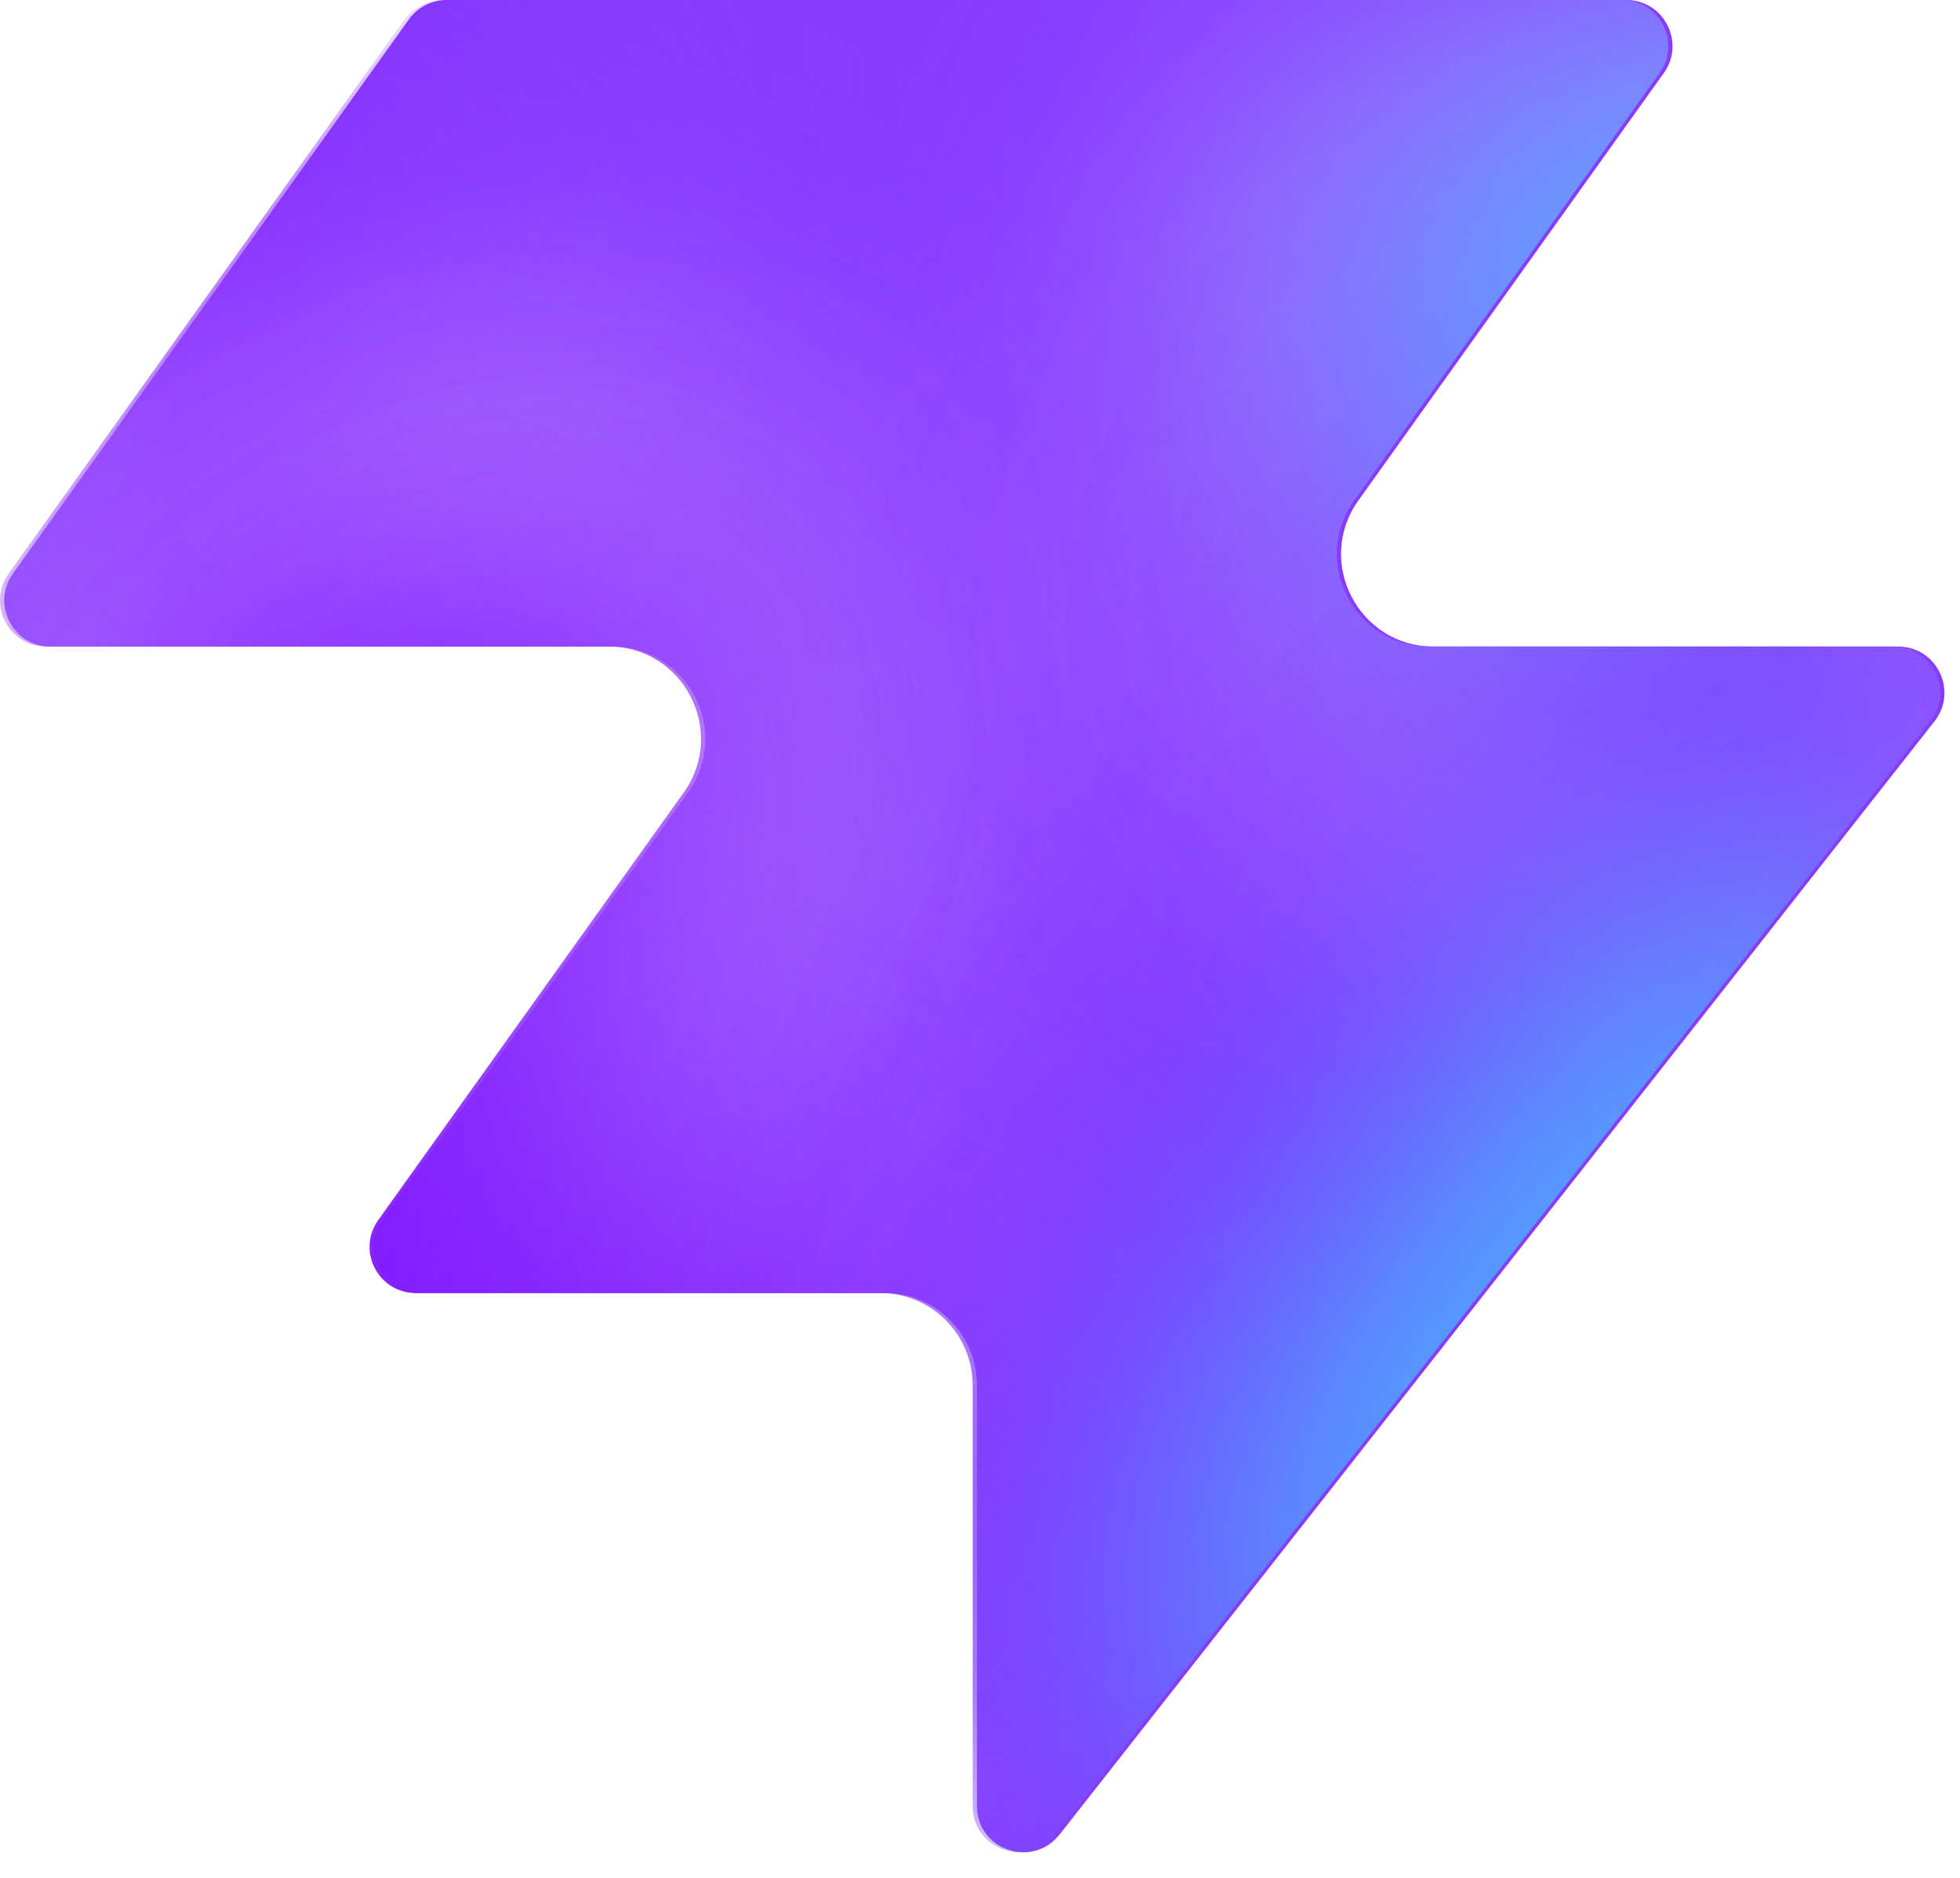
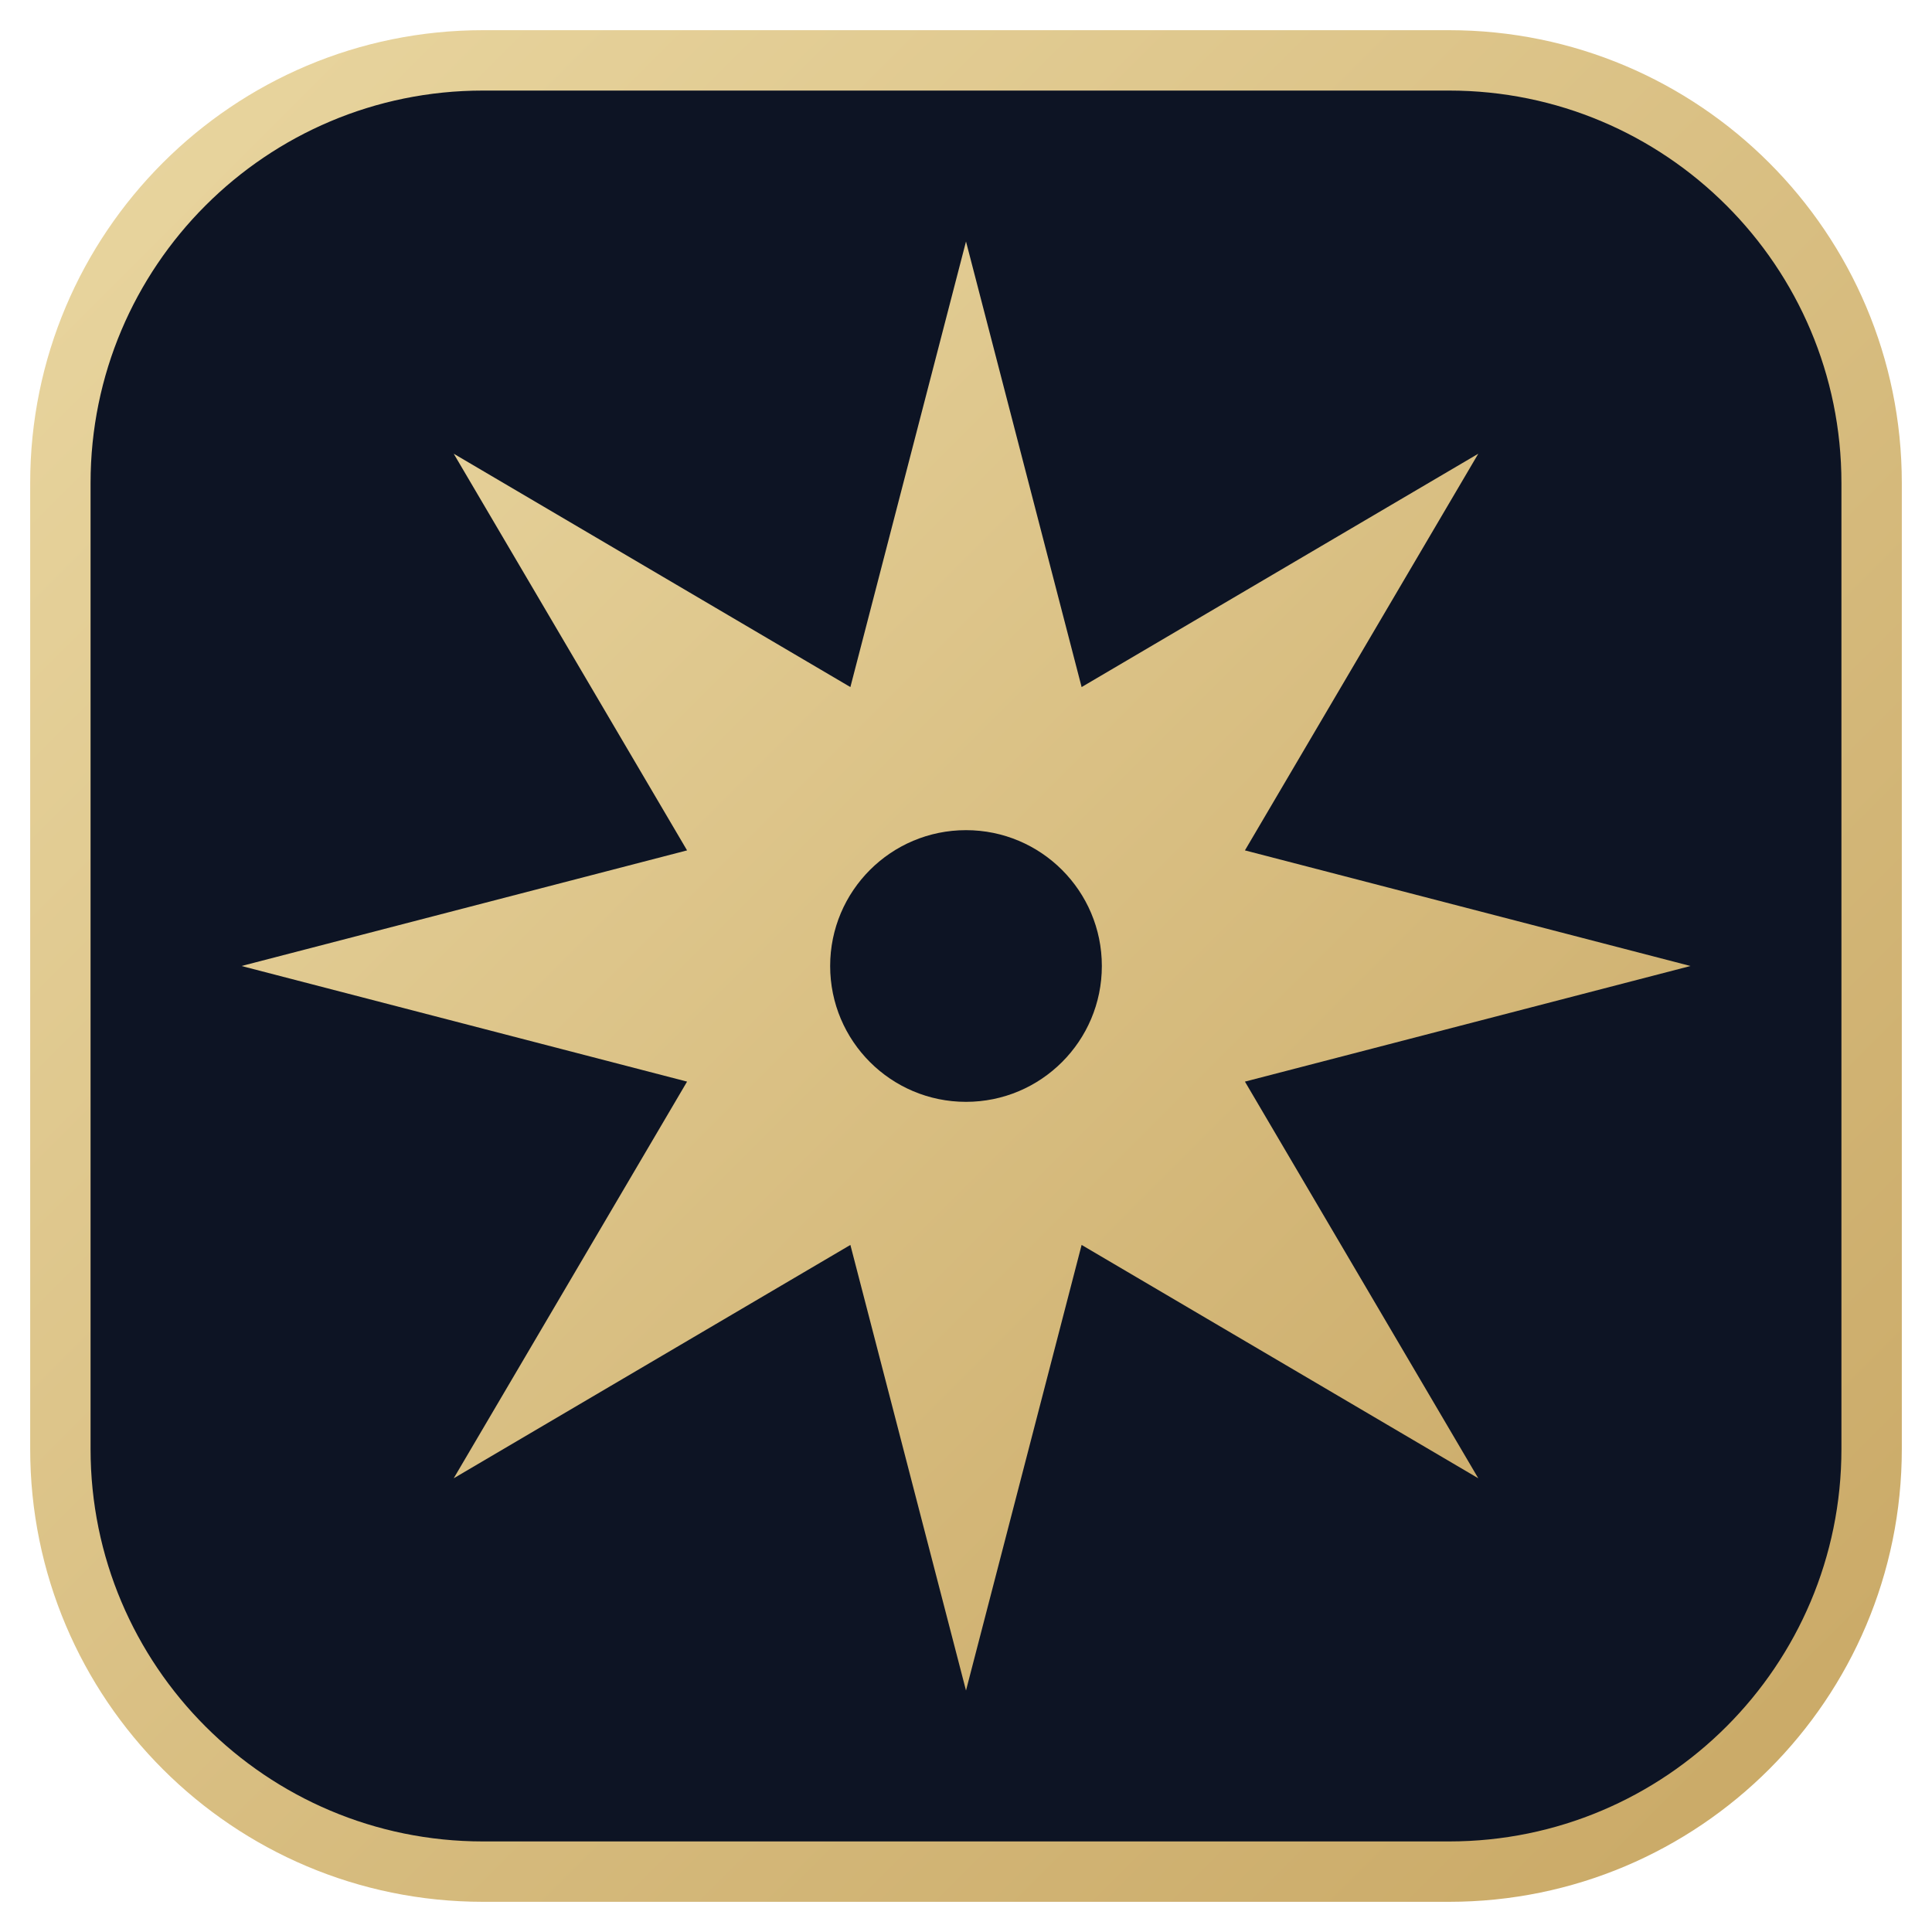
- <svg xmlns="http://www.w3.org/2000/svg" width="48" height="46" fill="none" viewBox="0 0 48 46">
-   <path fill="#863bff" d="M25.946 44.938c-.664.845-2.021.375-2.021-.698V33.937a2.26 2.26 0 0 0-2.262-2.262H10.287c-.92 0-1.456-1.04-.92-1.788l7.48-10.471c1.07-1.497 0-3.578-1.842-3.578H1.237c-.92 0-1.456-1.04-.92-1.788L10.013.474c.214-.297.556-.474.92-.474h28.894c.92 0 1.456 1.04.92 1.788l-7.48 10.471c-1.07 1.498 0 3.579 1.842 3.579h11.377c.943 0 1.473 1.088.89 1.83L25.947 44.94z" style="fill:#863bff;fill:color(display-p3 .525 .23 1);fill-opacity:1" />
-   <mask id="a" width="48" height="46" x="0" y="0" maskUnits="userSpaceOnUse" style="mask-type:alpha">
-     <path fill="#000" d="M25.842 44.938c-.664.844-2.021.375-2.021-.698V33.937a2.26 2.26 0 0 0-2.262-2.262H10.183c-.92 0-1.456-1.04-.92-1.788l7.48-10.471c1.07-1.498 0-3.579-1.842-3.579H1.133c-.92 0-1.456-1.04-.92-1.787L9.91.473c.214-.297.556-.474.92-.474h28.894c.92 0 1.456 1.04.92 1.788l-7.48 10.471c-1.07 1.498 0 3.578 1.842 3.578h11.377c.943 0 1.473 1.088.89 1.832L25.843 44.94z" style="fill:#000;fill-opacity:1" />
-   </mask>
-   <g mask="url(#a)">
-     <g filter="url(#b)">
-       <ellipse cx="5.508" cy="14.704" fill="#ede6ff" rx="5.508" ry="14.704" style="fill:#ede6ff;fill:color(display-p3 .927 .903 1);fill-opacity:1" transform="matrix(.00324 1 1 -.00324 -4.47 31.516)" />
-     </g>
-     <g filter="url(#c)">
-       <ellipse cx="10.399" cy="29.851" fill="#ede6ff" rx="10.399" ry="29.851" style="fill:#ede6ff;fill:color(display-p3 .927 .903 1);fill-opacity:1" transform="matrix(.00324 1 1 -.00324 -39.328 7.883)" />
-     </g>
-     <g filter="url(#d)">
-       <ellipse cx="5.508" cy="30.487" fill="#7e14ff" rx="5.508" ry="30.487" style="fill:#7e14ff;fill:color(display-p3 .492 .077 1);fill-opacity:1" transform="rotate(89.814 -25.913 -14.639)scale(1 -1)" />
-     </g>
-     <g filter="url(#e)">
-       <ellipse cx="5.508" cy="30.599" fill="#7e14ff" rx="5.508" ry="30.599" style="fill:#7e14ff;fill:color(display-p3 .492 .077 1);fill-opacity:1" transform="rotate(89.814 -32.644 -3.334)scale(1 -1)" />
-     </g>
-     <g filter="url(#f)">
-       <ellipse cx="5.508" cy="30.599" fill="#7e14ff" rx="5.508" ry="30.599" style="fill:#7e14ff;fill:color(display-p3 .492 .077 1);fill-opacity:1" transform="matrix(.00324 1 1 -.00324 -34.34 30.47)" />
-     </g>
-     <g filter="url(#g)">
-       <ellipse cx="14.072" cy="22.078" fill="#ede6ff" rx="14.072" ry="22.078" style="fill:#ede6ff;fill:color(display-p3 .927 .903 1);fill-opacity:1" transform="rotate(93.35 24.506 48.493)scale(-1 1)" />
-     </g>
-     <g filter="url(#h)">
-       <ellipse cx="3.47" cy="21.501" fill="#7e14ff" rx="3.47" ry="21.501" style="fill:#7e14ff;fill:color(display-p3 .492 .077 1);fill-opacity:1" transform="rotate(89.009 28.708 47.59)scale(-1 1)" />
-     </g>
-     <g filter="url(#i)">
-       <ellipse cx="3.47" cy="21.501" fill="#7e14ff" rx="3.47" ry="21.501" style="fill:#7e14ff;fill:color(display-p3 .492 .077 1);fill-opacity:1" transform="rotate(89.009 28.708 47.59)scale(-1 1)" />
-     </g>
-     <g filter="url(#j)">
-       <ellipse cx=".387" cy="8.972" fill="#7e14ff" rx="4.407" ry="29.108" style="fill:#7e14ff;fill:color(display-p3 .492 .077 1);fill-opacity:1" transform="rotate(39.51 .387 8.972)" />
-     </g>
-     <g filter="url(#k)">
-       <ellipse cx="47.523" cy="-6.092" fill="#7e14ff" rx="4.407" ry="29.108" style="fill:#7e14ff;fill:color(display-p3 .492 .077 1);fill-opacity:1" transform="rotate(37.892 47.523 -6.092)" />
-     </g>
-     <g filter="url(#l)">
-       <ellipse cx="41.412" cy="6.333" fill="#47bfff" rx="5.971" ry="9.665" style="fill:#47bfff;fill:color(display-p3 .28 .748 1);fill-opacity:1" transform="rotate(37.892 41.412 6.333)" />
-     </g>
-     <g filter="url(#m)">
-       <ellipse cx="-1.879" cy="38.332" fill="#7e14ff" rx="4.407" ry="29.108" style="fill:#7e14ff;fill:color(display-p3 .492 .077 1);fill-opacity:1" transform="rotate(37.892 -1.88 38.332)" />
-     </g>
-     <g filter="url(#n)">
-       <ellipse cx="-1.879" cy="38.332" fill="#7e14ff" rx="4.407" ry="29.108" style="fill:#7e14ff;fill:color(display-p3 .492 .077 1);fill-opacity:1" transform="rotate(37.892 -1.88 38.332)" />
-     </g>
-     <g filter="url(#o)">
-       <ellipse cx="35.651" cy="29.907" fill="#7e14ff" rx="4.407" ry="29.108" style="fill:#7e14ff;fill:color(display-p3 .492 .077 1);fill-opacity:1" transform="rotate(37.892 35.651 29.907)" />
-     </g>
-     <g filter="url(#p)">
-       <ellipse cx="38.418" cy="32.4" fill="#47bfff" rx="5.971" ry="15.297" style="fill:#47bfff;fill:color(display-p3 .28 .748 1);fill-opacity:1" transform="rotate(37.892 38.418 32.4)" />
-     </g>
-   </g>
+ <svg xmlns="http://www.w3.org/2000/svg" width="64" height="64" viewBox="0 0 64 64">
  <defs>
-     <filter id="b" width="60.045" height="41.654" x="-19.77" y="16.149" color-interpolation-filters="sRGB" filterUnits="userSpaceOnUse">
-       <feFlood flood-opacity="0" result="BackgroundImageFix" />
-       <feBlend in="SourceGraphic" in2="BackgroundImageFix" result="shape" />
-       <feGaussianBlur result="effect1_foregroundBlur_2002_17158" stdDeviation="7.659" />
-     </filter>
-     <filter id="c" width="90.34" height="51.437" x="-54.613" y="-7.533" color-interpolation-filters="sRGB" filterUnits="userSpaceOnUse">
-       <feFlood flood-opacity="0" result="BackgroundImageFix" />
-       <feBlend in="SourceGraphic" in2="BackgroundImageFix" result="shape" />
-       <feGaussianBlur result="effect1_foregroundBlur_2002_17158" stdDeviation="7.659" />
-     </filter>
-     <filter id="d" width="79.355" height="29.4" x="-49.64" y="2.03" color-interpolation-filters="sRGB" filterUnits="userSpaceOnUse">
-       <feFlood flood-opacity="0" result="BackgroundImageFix" />
-       <feBlend in="SourceGraphic" in2="BackgroundImageFix" result="shape" />
-       <feGaussianBlur result="effect1_foregroundBlur_2002_17158" stdDeviation="4.596" />
-     </filter>
-     <filter id="e" width="79.579" height="29.4" x="-45.045" y="20.029" color-interpolation-filters="sRGB" filterUnits="userSpaceOnUse">
-       <feFlood flood-opacity="0" result="BackgroundImageFix" />
-       <feBlend in="SourceGraphic" in2="BackgroundImageFix" result="shape" />
-       <feGaussianBlur result="effect1_foregroundBlur_2002_17158" stdDeviation="4.596" />
-     </filter>
-     <filter id="f" width="79.579" height="29.4" x="-43.513" y="21.178" color-interpolation-filters="sRGB" filterUnits="userSpaceOnUse">
-       <feFlood flood-opacity="0" result="BackgroundImageFix" />
-       <feBlend in="SourceGraphic" in2="BackgroundImageFix" result="shape" />
-       <feGaussianBlur result="effect1_foregroundBlur_2002_17158" stdDeviation="4.596" />
-     </filter>
-     <filter id="g" width="74.749" height="58.852" x="15.756" y="-17.901" color-interpolation-filters="sRGB" filterUnits="userSpaceOnUse">
-       <feFlood flood-opacity="0" result="BackgroundImageFix" />
-       <feBlend in="SourceGraphic" in2="BackgroundImageFix" result="shape" />
-       <feGaussianBlur result="effect1_foregroundBlur_2002_17158" stdDeviation="7.659" />
-     </filter>
-     <filter id="h" width="61.377" height="25.362" x="23.548" y="2.284" color-interpolation-filters="sRGB" filterUnits="userSpaceOnUse">
-       <feFlood flood-opacity="0" result="BackgroundImageFix" />
-       <feBlend in="SourceGraphic" in2="BackgroundImageFix" result="shape" />
-       <feGaussianBlur result="effect1_foregroundBlur_2002_17158" stdDeviation="4.596" />
-     </filter>
-     <filter id="i" width="61.377" height="25.362" x="23.548" y="2.284" color-interpolation-filters="sRGB" filterUnits="userSpaceOnUse">
-       <feFlood flood-opacity="0" result="BackgroundImageFix" />
-       <feBlend in="SourceGraphic" in2="BackgroundImageFix" result="shape" />
-       <feGaussianBlur result="effect1_foregroundBlur_2002_17158" stdDeviation="4.596" />
-     </filter>
-     <filter id="j" width="56.045" height="63.649" x="-27.636" y="-22.853" color-interpolation-filters="sRGB" filterUnits="userSpaceOnUse">
-       <feFlood flood-opacity="0" result="BackgroundImageFix" />
-       <feBlend in="SourceGraphic" in2="BackgroundImageFix" result="shape" />
-       <feGaussianBlur result="effect1_foregroundBlur_2002_17158" stdDeviation="4.596" />
-     </filter>
-     <filter id="k" width="54.814" height="64.646" x="20.116" y="-38.415" color-interpolation-filters="sRGB" filterUnits="userSpaceOnUse">
-       <feFlood flood-opacity="0" result="BackgroundImageFix" />
-       <feBlend in="SourceGraphic" in2="BackgroundImageFix" result="shape" />
-       <feGaussianBlur result="effect1_foregroundBlur_2002_17158" stdDeviation="4.596" />
-     </filter>
-     <filter id="l" width="33.541" height="35.313" x="24.641" y="-11.323" color-interpolation-filters="sRGB" filterUnits="userSpaceOnUse">
-       <feFlood flood-opacity="0" result="BackgroundImageFix" />
-       <feBlend in="SourceGraphic" in2="BackgroundImageFix" result="shape" />
-       <feGaussianBlur result="effect1_foregroundBlur_2002_17158" stdDeviation="4.596" />
-     </filter>
-     <filter id="m" width="54.814" height="64.646" x="-29.286" y="6.009" color-interpolation-filters="sRGB" filterUnits="userSpaceOnUse">
-       <feFlood flood-opacity="0" result="BackgroundImageFix" />
-       <feBlend in="SourceGraphic" in2="BackgroundImageFix" result="shape" />
-       <feGaussianBlur result="effect1_foregroundBlur_2002_17158" stdDeviation="4.596" />
-     </filter>
-     <filter id="n" width="54.814" height="64.646" x="-29.286" y="6.009" color-interpolation-filters="sRGB" filterUnits="userSpaceOnUse">
-       <feFlood flood-opacity="0" result="BackgroundImageFix" />
-       <feBlend in="SourceGraphic" in2="BackgroundImageFix" result="shape" />
-       <feGaussianBlur result="effect1_foregroundBlur_2002_17158" stdDeviation="4.596" />
-     </filter>
-     <filter id="o" width="54.814" height="64.646" x="8.244" y="-2.416" color-interpolation-filters="sRGB" filterUnits="userSpaceOnUse">
-       <feFlood flood-opacity="0" result="BackgroundImageFix" />
-       <feBlend in="SourceGraphic" in2="BackgroundImageFix" result="shape" />
-       <feGaussianBlur result="effect1_foregroundBlur_2002_17158" stdDeviation="4.596" />
-     </filter>
-     <filter id="p" width="39.409" height="43.623" x="18.713" y="10.588" color-interpolation-filters="sRGB" filterUnits="userSpaceOnUse">
-       <feFlood flood-opacity="0" result="BackgroundImageFix" />
-       <feBlend in="SourceGraphic" in2="BackgroundImageFix" result="shape" />
-       <feGaussianBlur result="effect1_foregroundBlur_2002_17158" stdDeviation="4.596" />
-     </filter>
+     <linearGradient id="gold" x1="0" y1="0" x2="1" y2="1">
+       <stop offset="0" stop-color="#e9d6a0" />
+       <stop offset="1" stop-color="#c9a865" />
+     </linearGradient>
  </defs>
+   <rect x="2" y="2" width="60" height="60" rx="14" fill="#0d1424" />
+   <rect x="2" y="2" width="60" height="60" rx="14" fill="none" stroke="url(#gold)" stroke-width="2" />
+   <path fill="url(#gold)" d="M32 8 35.83 22.76 48.97 15.03 41.24 28.17 56 32 41.24 35.83 48.97 48.97 35.83 41.24 32 56 28.17 41.24 15.03 48.97 22.76 35.83 8 32 22.76 28.17 15.03 15.03 28.17 22.76Z" />
+   <circle cx="32" cy="32" r="4.5" fill="#0d1424" />
</svg>
